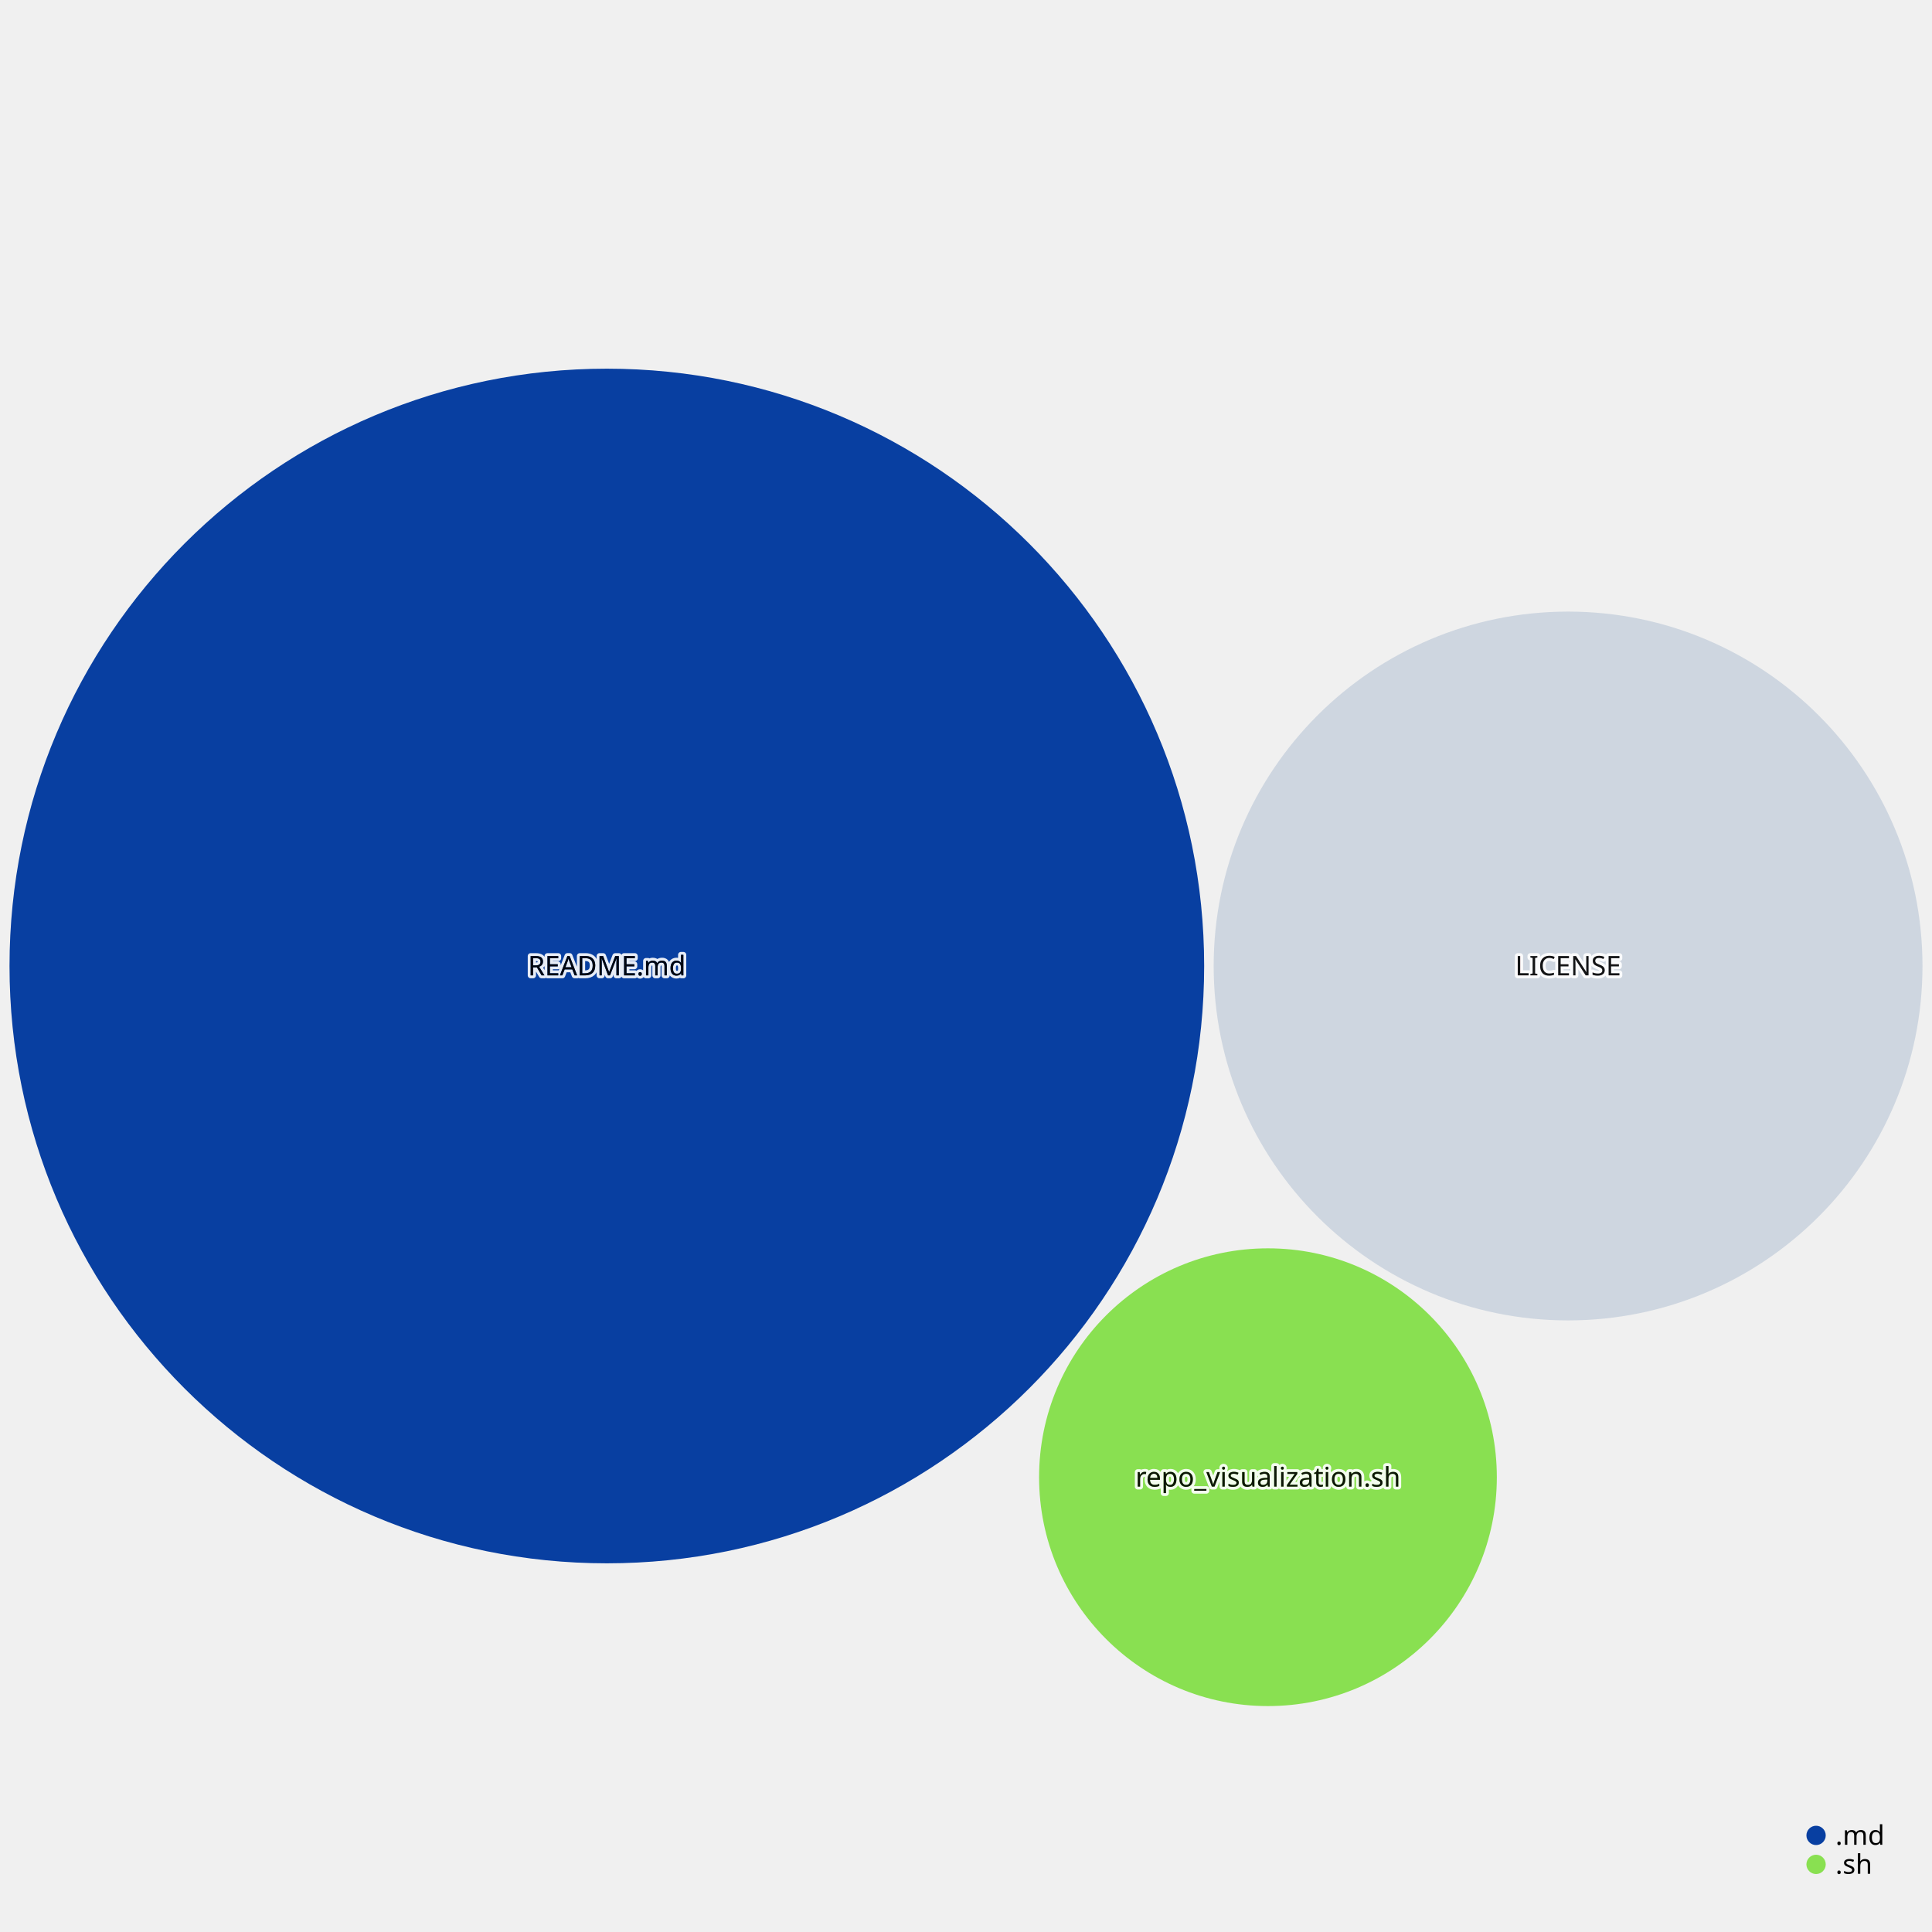
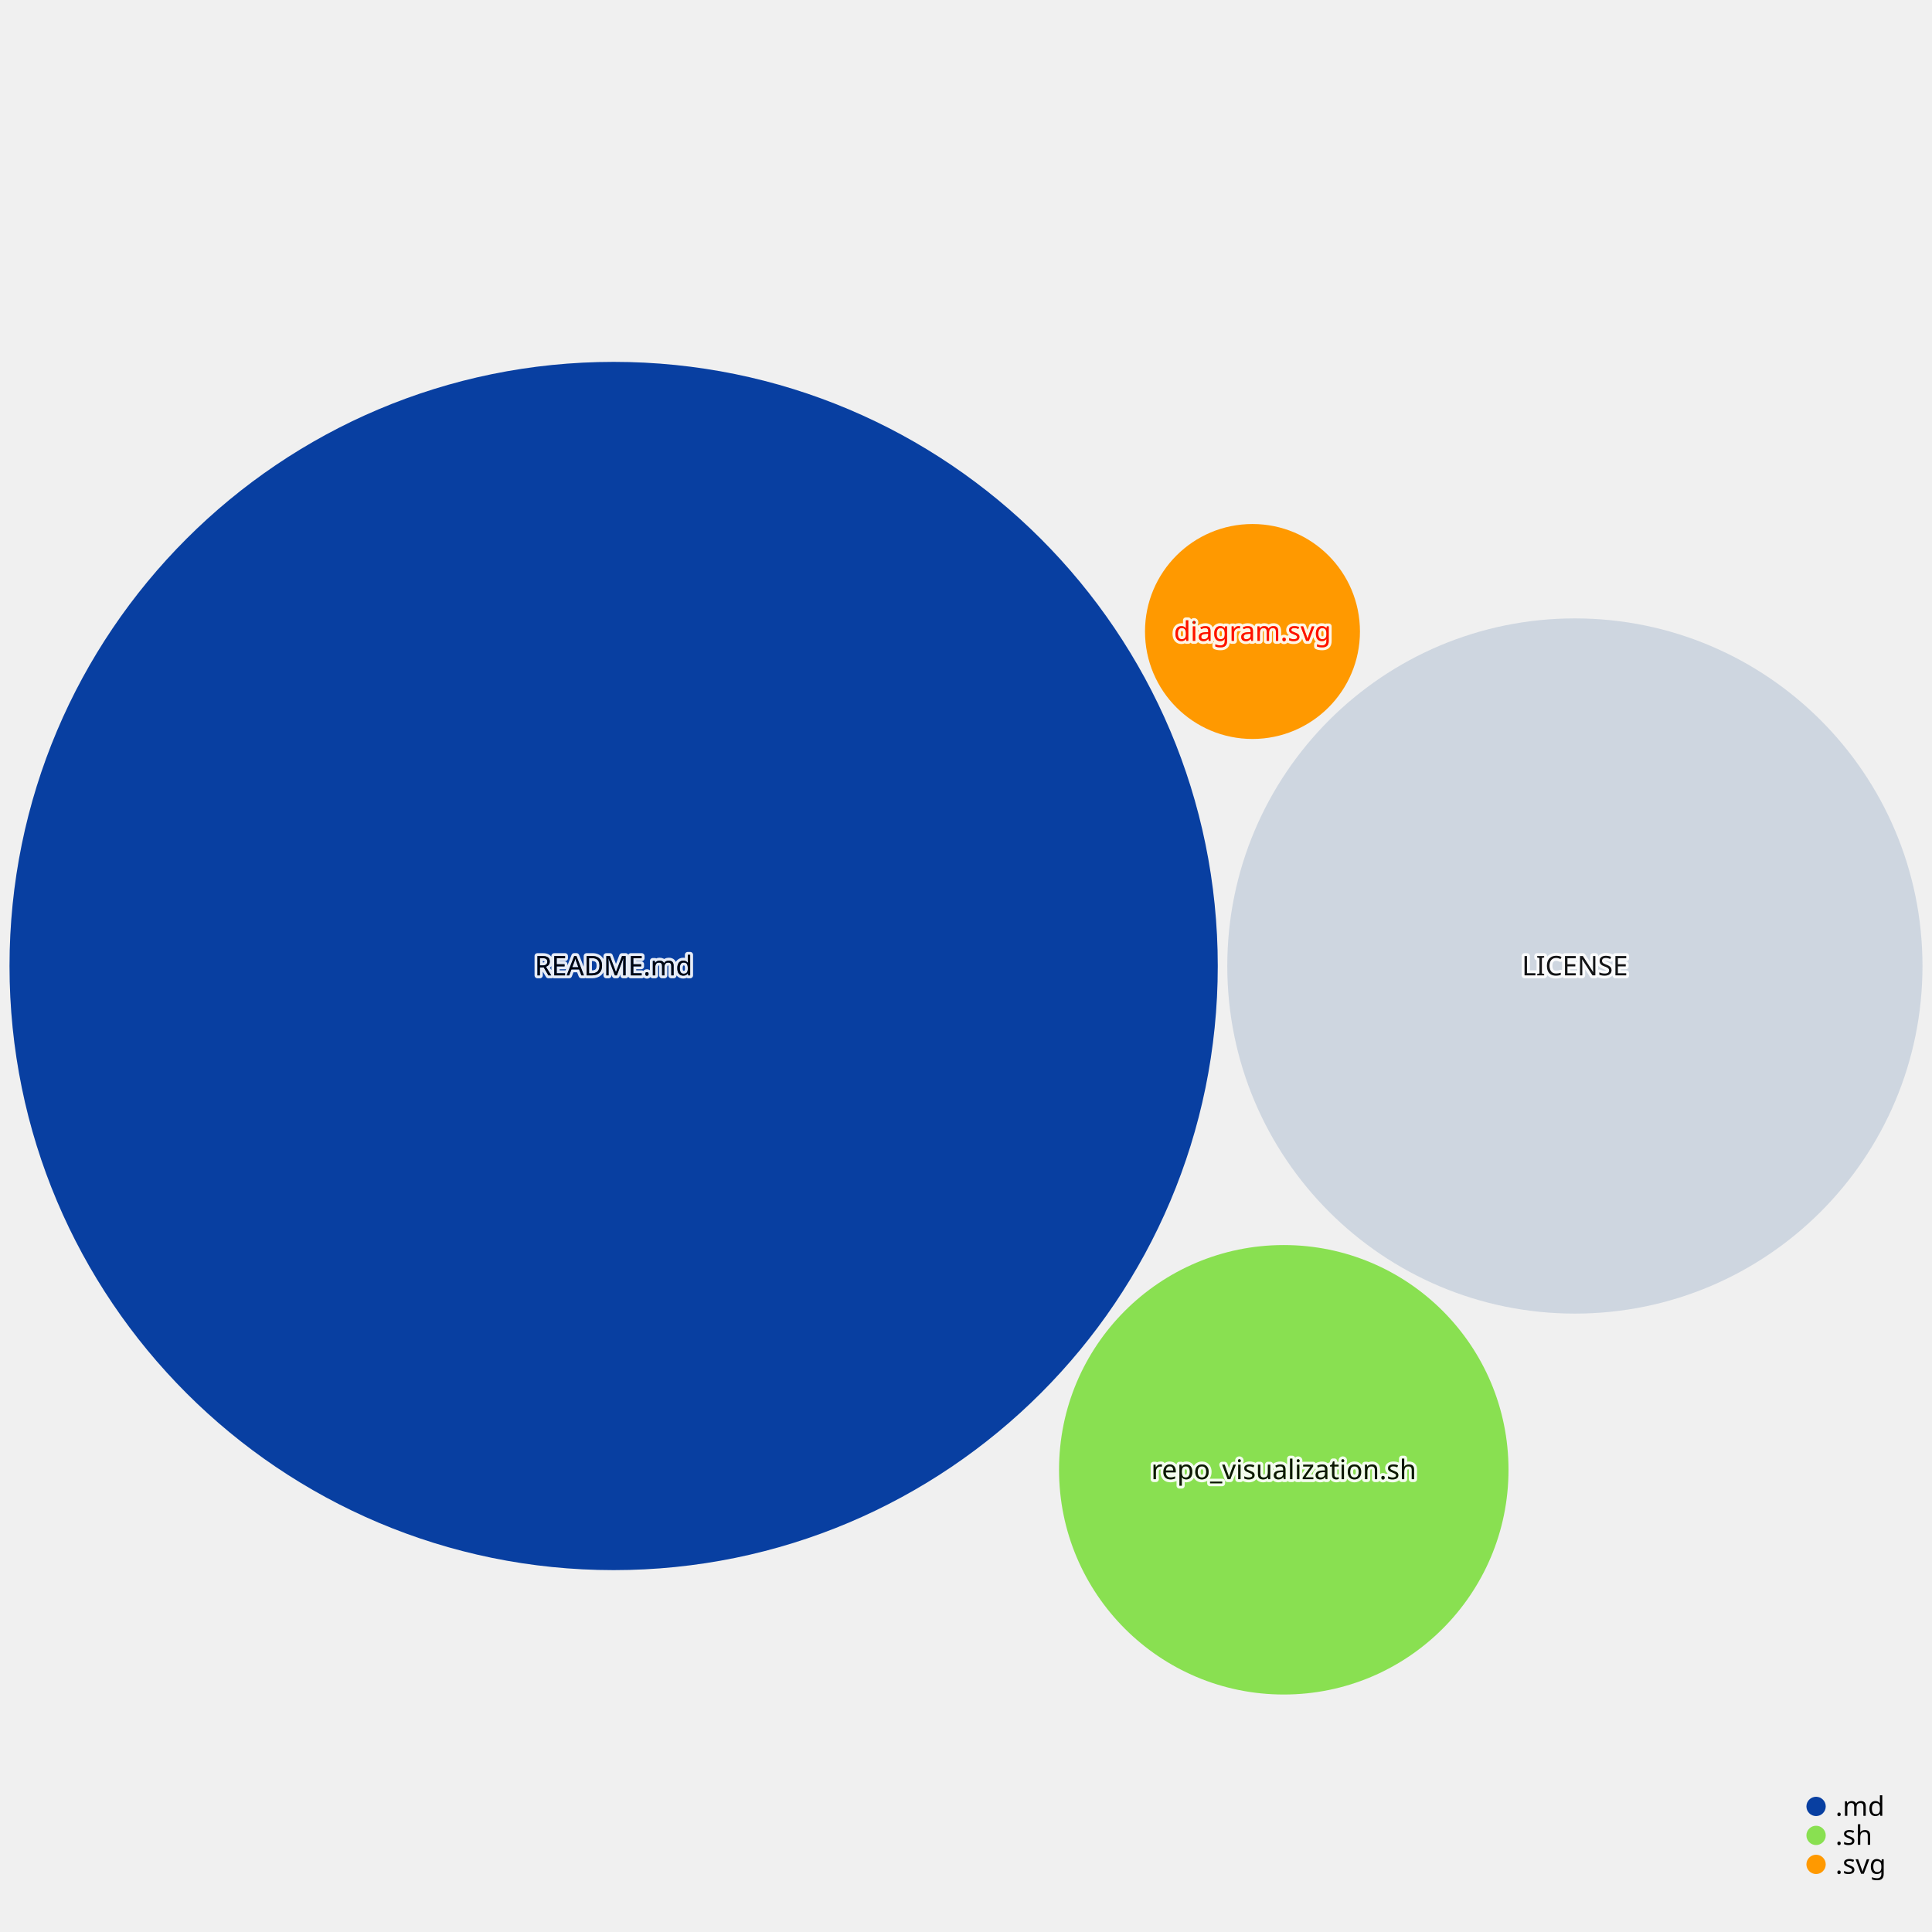
<svg xmlns="http://www.w3.org/2000/svg" width="1000" height="1000" style="background:white;font-family:sans-serif;overflow:visible">
  <defs>
    <filter id="glow" x="-50%" y="-50%" width="200%" height="200%">
      <feGaussianBlur stdDeviation="4" result="coloredBlur" />
      <feMerge>
        <feMergeNode in="coloredBlur" />
        <feMergeNode in="SourceGraphic" />
      </feMerge>
    </filter>
  </defs>
-   <g style="fill:#083fa1;transition:transform 0s ease-out, fill 0.1s ease-out" transform="translate(314.0986, 500)">
-     <circle style="transition:all 0.5s ease-out" r="309.173" stroke-width="0" stroke="#374151" />
+   <g style="fill:#083fa1;transition:transform 0s ease-out, fill 0.1s ease-out" transform="translate(317.6202, 500)">
+     <circle style="transition:all 0.5s ease-out" r="312.694" stroke-width="0" stroke="#374151" />
  </g>
-   <g style="fill:#CED6E0;transition:transform 0s ease-out, fill 0.1s ease-out" transform="translate(811.6356, 500)">
-     <circle style="transition:all 0.5s ease-out" r="183.438" stroke-width="0" stroke="#374151" />
+   <g style="fill:#CED6E0;transition:transform 0s ease-out, fill 0.1s ease-out" transform="translate(815.1571, 500)">
+     <circle style="transition:all 0.5s ease-out" r="179.917" stroke-width="0" stroke="#374151" />
  </g>
-   <g style="fill:#89e051;transition:transform 0s ease-out, fill 0.1s ease-out" transform="translate(656.2941, 764.5997)">
-     <circle style="transition:all 0.5s ease-out" r="118.464" stroke-width="0" stroke="#374151" />
+   <g style="fill:#89e051;transition:transform 0s ease-out, fill 0.1s ease-out" transform="translate(664.477, 760.7585)">
+     <circle style="transition:all 0.5s ease-out" r="116.321" stroke-width="0" stroke="#374151" />
  </g>
-   <g style="fill:#083fa1;transition:transform 0s ease-out" transform="translate(314.0986, 500)">
+   <g style="fill:#ff9900;transition:transform 0s ease-out, fill 0.1s ease-out" transform="translate(648.2798, 326.8585)">
+     <circle style="transition:all 0.5s ease-out" r="55.628" stroke-width="0" stroke="#374151" />
+   </g>
+   <g style="fill:#083fa1;transition:transform 0s ease-out" transform="translate(317.6202, 500)">
    <text style="pointer-events:none;opacity:0.9;font-size:14px;font-weight:500;transition:all 0.5s ease-out" fill="#4B5563" text-anchor="middle" dominant-baseline="middle" stroke="white" stroke-width="3" stroke-linejoin="round">README.md</text>
    <text style="pointer-events:none;opacity:1;font-size:14px;font-weight:500;transition:all 0.5s ease-out" text-anchor="middle" dominant-baseline="middle">README.md</text>
    <text style="pointer-events:none;opacity:0.9;font-size:14px;font-weight:500;mix-blend-mode:color-burn;transition:all 0.5s ease-out" fill="#110101" text-anchor="middle" dominant-baseline="middle">README.md</text>
  </g>
-   <g style="fill:#CED6E0;transition:transform 0s ease-out" transform="translate(811.6356, 500)">
+   <g style="fill:#CED6E0;transition:transform 0s ease-out" transform="translate(815.1571, 500)">
    <text style="pointer-events:none;opacity:0.9;font-size:14px;font-weight:500;transition:all 0.5s ease-out" fill="#4B5563" text-anchor="middle" dominant-baseline="middle" stroke="white" stroke-width="3" stroke-linejoin="round">LICENSE</text>
    <text style="pointer-events:none;opacity:1;font-size:14px;font-weight:500;transition:all 0.5s ease-out" text-anchor="middle" dominant-baseline="middle">LICENSE</text>
    <text style="pointer-events:none;opacity:0.9;font-size:14px;font-weight:500;mix-blend-mode:color-burn;transition:all 0.5s ease-out" fill="#110101" text-anchor="middle" dominant-baseline="middle">LICENSE</text>
  </g>
-   <g style="fill:#89e051;transition:transform 0s ease-out" transform="translate(656.2941, 764.5997)">
+   <g style="fill:#89e051;transition:transform 0s ease-out" transform="translate(664.477, 760.7585)">
    <text style="pointer-events:none;opacity:0.9;font-size:14px;font-weight:500;transition:all 0.5s ease-out" fill="#4B5563" text-anchor="middle" dominant-baseline="middle" stroke="white" stroke-width="3" stroke-linejoin="round">repo_visualization.sh</text>
    <text style="pointer-events:none;opacity:1;font-size:14px;font-weight:500;transition:all 0.5s ease-out" text-anchor="middle" dominant-baseline="middle">repo_visualization.sh</text>
    <text style="pointer-events:none;opacity:0.9;font-size:14px;font-weight:500;mix-blend-mode:color-burn;transition:all 0.5s ease-out" fill="#110101" text-anchor="middle" dominant-baseline="middle">repo_visualization.sh</text>
  </g>
-   <g transform="translate(940, 950)">
+   <g style="fill:#ff9900;transition:transform 0s ease-out" transform="translate(648.2798, 326.8585)">
+     <text style="pointer-events:none;opacity:0.9;font-size:14px;font-weight:500;transition:all 0.5s ease-out" fill="#4B5563" text-anchor="middle" dominant-baseline="middle" stroke="white" stroke-width="3" stroke-linejoin="round">diagram.svg</text>
+     <text style="pointer-events:none;opacity:1;font-size:14px;font-weight:500;transition:all 0.5s ease-out" text-anchor="middle" dominant-baseline="middle">diagram.svg</text>
+     <text style="pointer-events:none;opacity:0.9;font-size:14px;font-weight:500;mix-blend-mode:color-burn;transition:all 0.5s ease-out" fill="#110101" text-anchor="middle" dominant-baseline="middle">diagram.svg</text>
+   </g>
+   <g transform="translate(940, 935)">
    <g transform="translate(0, 0)">
      <circle r="5" fill="#083fa1" />
      <text x="10" style="font-size:14px;font-weight:300" dominant-baseline="middle">.md</text>
    </g>
    <g transform="translate(0, 15)">
      <circle r="5" fill="#89e051" />
      <text x="10" style="font-size:14px;font-weight:300" dominant-baseline="middle">.sh</text>
    </g>
+     <g transform="translate(0, 30)">
+       <circle r="5" fill="#ff9900" />
+       <text x="10" style="font-size:14px;font-weight:300" dominant-baseline="middle">.svg</text>
+     </g>
    <g fill="#9CA3AF" style="font-weight:300;font-style:italic;font-size:12px">each dot sized by file size</g>
  </g>
</svg>
